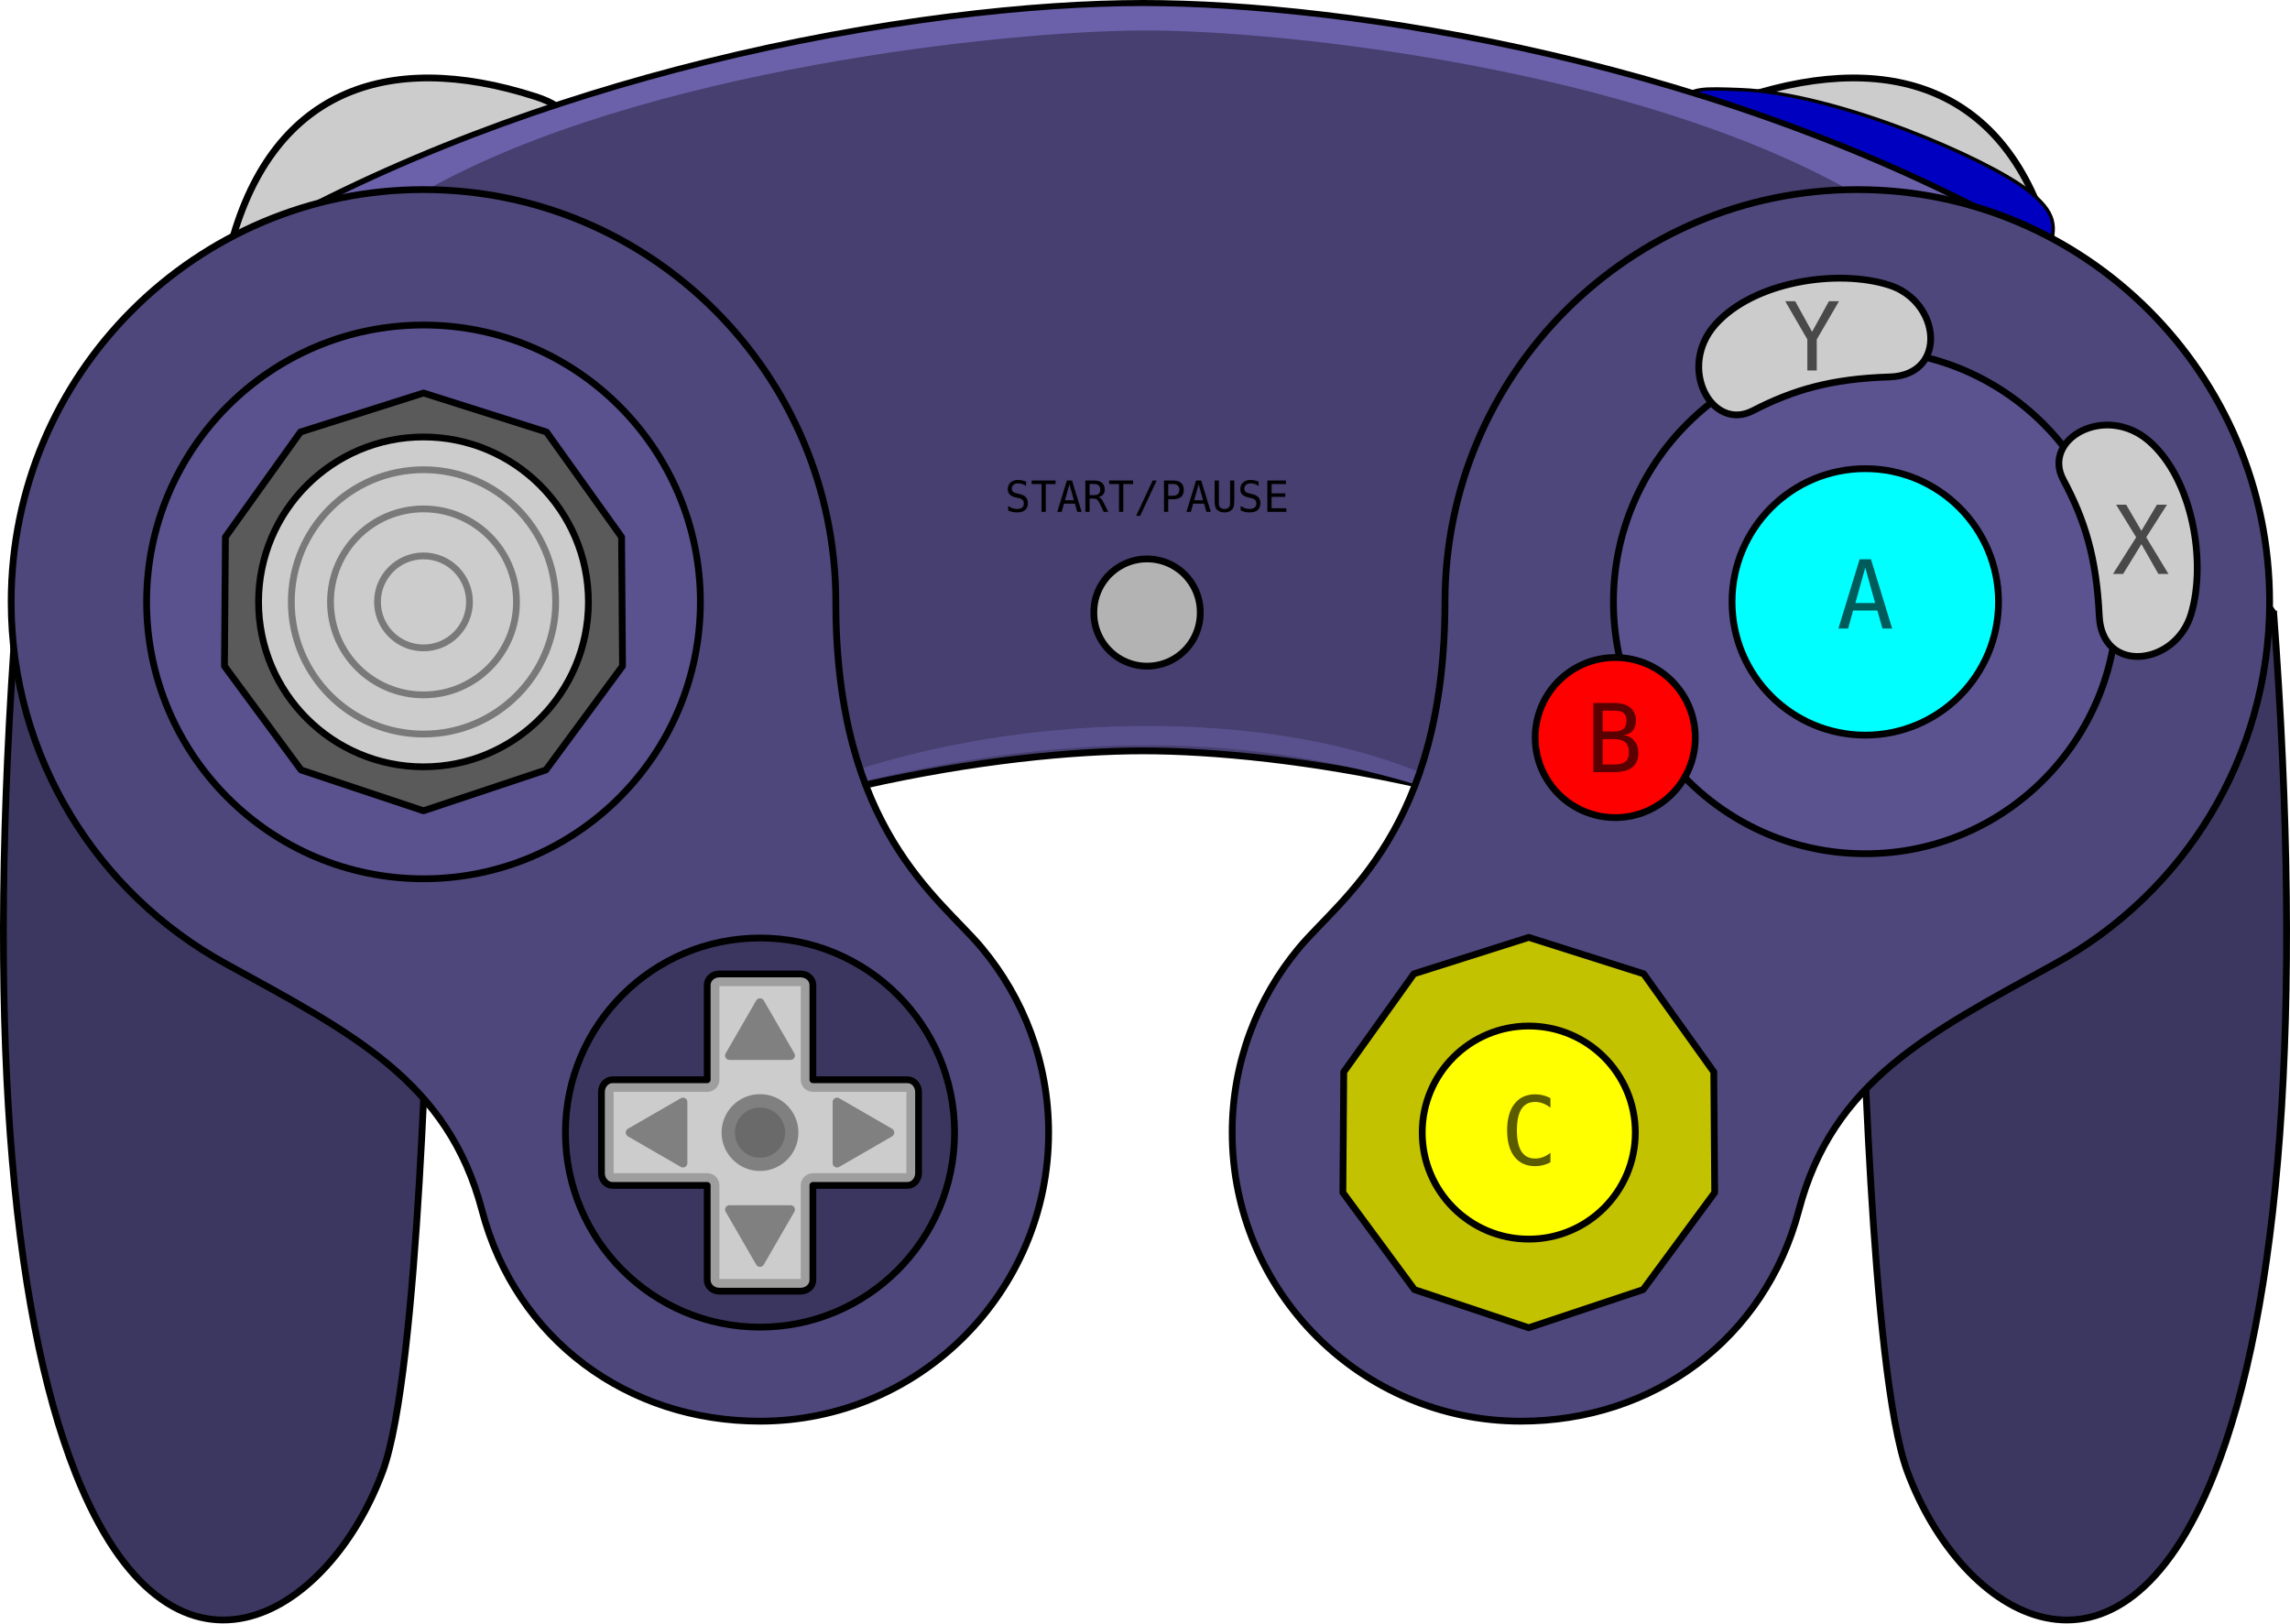
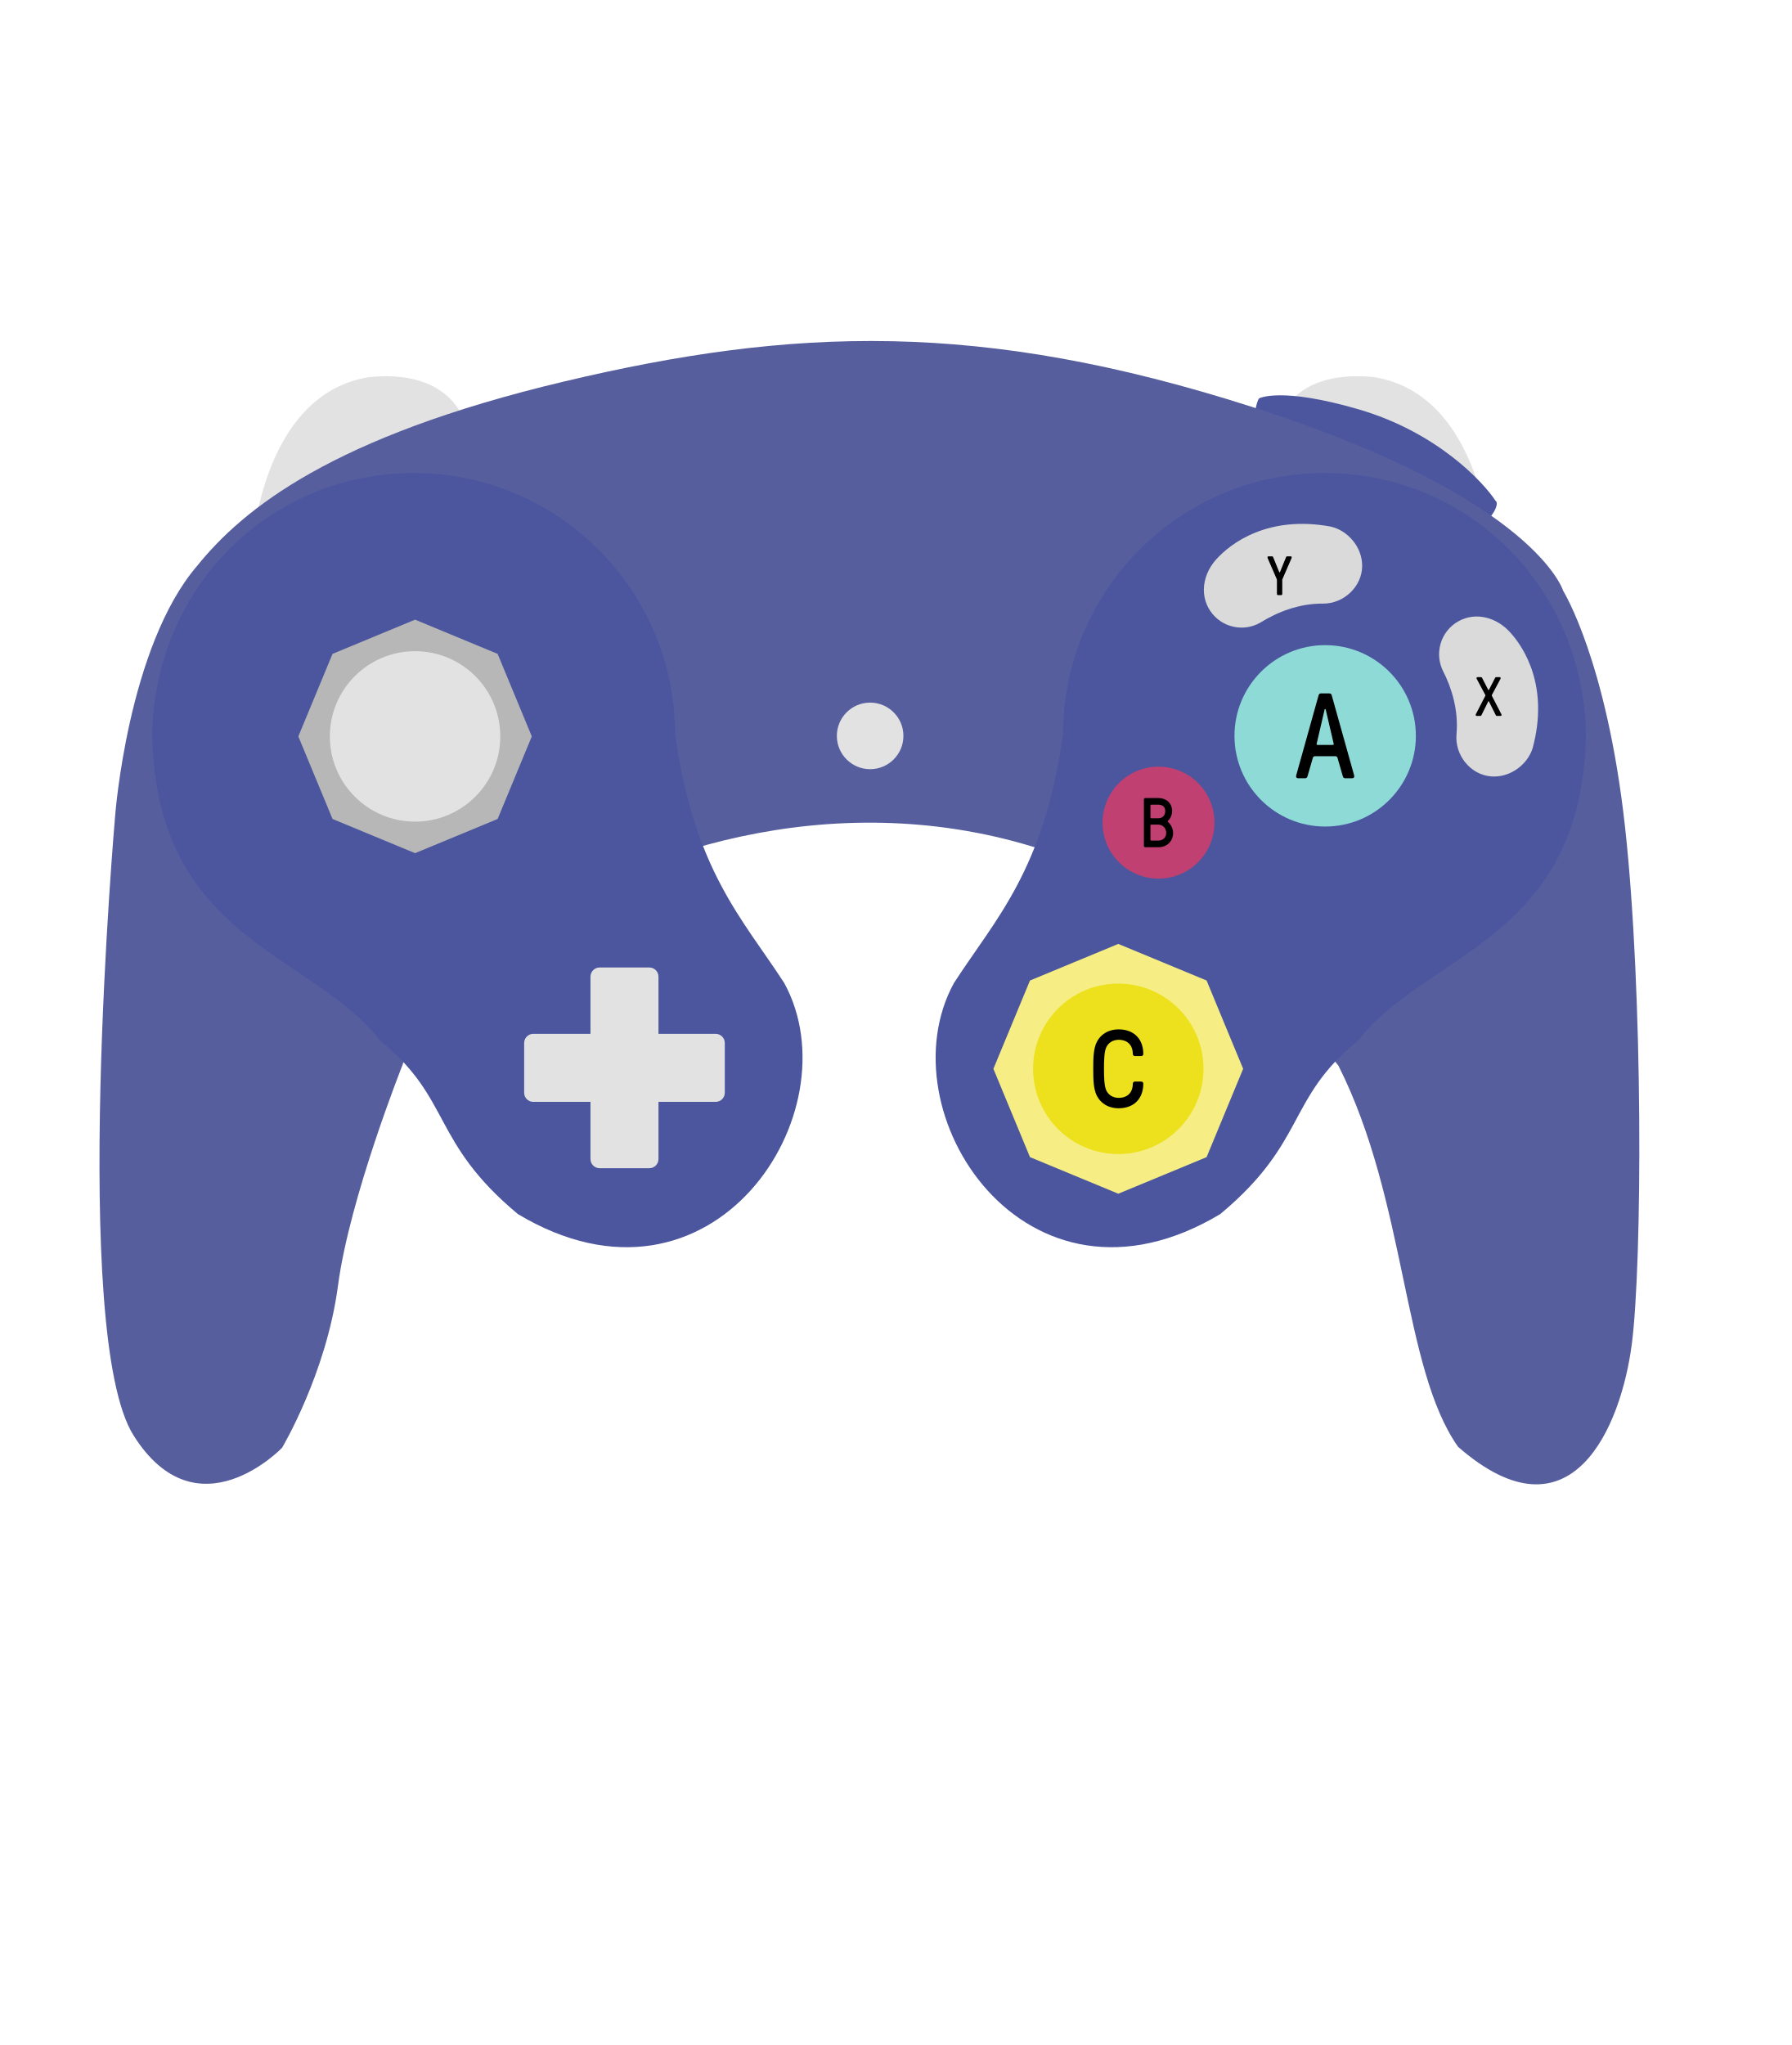
- <svg xmlns="http://www.w3.org/2000/svg" width="675.185" height="478.661" id="svg2" version="1.0" style="display:inline">
-   <defs id="defs4">
-     <linearGradient id="linearGradient3287">
-       <stop style="stop-color:#4d4d4d;stop-opacity:1;" offset="0" id="stop3289" />
-       <stop style="stop-color:#4d4d4d;stop-opacity:0;" offset="1" id="stop3291" />
-     </linearGradient>
-     <clipPath id="clp43">
-       <path id="path17725" d="M 564.1,1054.8 L 660,1054.8 L 660,1081 L 564.1,1081 L 564.1,1054.8 z" />
-     </clipPath>
-     <clipPath id="clp44">
-       <path id="path17731" d="M 570.68,1072.3 L 570.67,1063 L 578.78,1058.3 L 578.78,1061.2 L 573.17,1064.4 L 573.17,1070.8 L 570.68,1072.3" />
-     </clipPath>
-     <clipPath id="clp38">
-       <path id="path17691" d="M 564.1,1054.8 L 660,1054.8 L 660,1081 L 564.1,1081 L 564.1,1054.8 z" />
-     </clipPath>
-     <clipPath id="clp39">
-       <path id="path17697" d="M 578.75,1067.6 L 574.98,1069.8 L 578.75,1072 L 582.29,1069.9 L 586.57,1072.4 L 586.84,1072.3 L 578.75,1067.6" />
-     </clipPath>
-     <clipPath id="clp33">
-       <path id="path17657" d="M 564.1,1054.8 L 660,1054.8 L 660,1081 L 564.1,1081 L 564.1,1054.8 z" />
-     </clipPath>
-     <clipPath id="clp34">
-       <path id="path17663" d="M 578.75,1067.6 L 586.84,1072.3 L 586.84,1063 L 578.78,1058.3 L 578.78,1061.2 L 584.38,1064.4 L 584.38,1067.8 L 582.55,1066.7 L 582.55,1065.4 L 578.75,1063.3 L 578.75,1067.6" />
-     </clipPath>
-     <clipPath id="clp28">
-       <path id="path17623" d="M 564.1,1054.8 L 660,1054.8 L 660,1081 L 564.1,1081 L 564.1,1054.8 z" />
-     </clipPath>
-     <clipPath id="clp29">
-       <path id="path17629" d="M 578.75,1063.3 L 578.75,1067.6 L 574.98,1069.8 L 574.98,1065.4 L 578.75,1063.3" />
-     </clipPath>
-     <clipPath id="clp23">
-       <path id="path17589" d="M 564.1,1054.8 L 660,1054.8 L 660,1081 L 564.1,1081 L 564.1,1054.8 z" />
-     </clipPath>
-     <clipPath id="clp24">
-       <path id="path17595" d="M 584.38,1064.4 L 584.38,1067.8 L 584.1,1067.6 L 584.1,1064.5 L 584.38,1064.4" />
-     </clipPath>
-     <clipPath id="clp18">
-       <path id="path17555" d="M 564.1,1054.8 L 660,1054.8 L 660,1081 L 564.1,1081 L 564.1,1054.8 z" />
-     </clipPath>
-     <clipPath id="clp19">
-       <path id="path17561" d="M 573.17,1064.4 L 578.78,1061.2 L 584.38,1064.4 L 584.1,1064.6 L 578.75,1061.5 L 573.45,1064.6 L 573.17,1064.4" />
-     </clipPath>
-     <clipPath id="clp13">
-       <path id="path17521" d="M 564.1,1054.8 L 660,1054.8 L 660,1081 L 564.1,1081 L 564.1,1054.8 z" />
-     </clipPath>
-     <clipPath id="clp14">
-       <path id="path17527" d="M 584.85,1073.4 L 578.74,1077 L 570.68,1072.3 L 573.17,1070.8 L 578.76,1074.1 L 582.39,1072 L 584.85,1073.4" />
-     </clipPath>
-     <clipPath id="clp8">
-       <path id="path17485" d="M 564.1,1054.8 L 660,1054.8 L 660,1081 L 564.1,1081 L 564.1,1054.8 z" />
-     </clipPath>
-     <clipPath id="clp9">
-       <path id="path17491" d="M 582.39,1071.7 L 578.76,1073.8 L 578.76,1074.1 L 582.39,1072 L 582.39,1071.7" />
-     </clipPath>
-     <clipPath id="clipPath107145">
-       <path d="M 564.1,1054.8 L 660,1054.8 L 660,1081 L 564.1,1081 L 564.1,1054.8 z" id="path107147" />
-     </clipPath>
-     <clipPath id="clipPath107115">
-       <path d="M 564.1,1054.8 L 660,1054.8 L 660,1081 L 564.1,1081 L 564.1,1054.8 z" id="path107117" />
-     </clipPath>
-     <clipPath id="clipPath107100">
-       <path d="M 564.1,1054.8 L 660,1054.8 L 660,1081 L 564.1,1081 L 564.1,1054.8 z" id="path107102" />
-     </clipPath>
-     <clipPath id="clipPath107085">
-       <path d="M 564.1,1054.8 L 660,1054.8 L 660,1081 L 564.1,1081 L 564.1,1054.8 z" id="path107087" />
-     </clipPath>
-     <clipPath id="clipPath107054">
-       <path d="M 564.1,1054.8 L 660,1054.8 L 660,1081 L 564.1,1081 L 564.1,1054.8 z" id="path107056" />
-     </clipPath>
-   </defs>
-   <g id="layer1" style="display:inline" transform="translate(-42.97957,-252.9308)">
-     <path id="path2516" d="M 713.314,433.027 C 722.362,553.661 715.037,638.996 695.833,687.447 C 667.725,758.361 621.371,730.004 605.358,686.844 C 594.406,657.324 592.088,540.274 591.485,531.83 C 590.882,523.386 713.917,433.631 713.314,433.027 z" style="fill:#3c3760;fill-opacity:1;fill-rule:evenodd;stroke:#000000;stroke-width:2;stroke-linecap:butt;stroke-linejoin:miter;stroke-miterlimit:4;stroke-dasharray:none;stroke-opacity:1" />
-     <path style="fill:#cccccc;fill-opacity:1;fill-rule:evenodd;stroke:#000000;stroke-width:2;stroke-linecap:butt;stroke-linejoin:miter;stroke-miterlimit:4;stroke-dasharray:none;stroke-opacity:1" d="M 110.588,326.872 C 122.353,279.813 156.863,267.264 200.784,281.382 C 244.706,295.499 112.157,326.872 110.588,326.872 z" id="path3209" />
-     <path id="path3273" d="M 648.132,326.872 C 636.367,279.813 601.857,267.264 557.935,281.382 C 514.014,295.499 646.563,326.872 648.132,326.872 z" style="fill:#cccccc;fill-opacity:1;fill-rule:evenodd;stroke:#000000;stroke-width:2;stroke-linecap:butt;stroke-linejoin:miter;stroke-miterlimit:4;stroke-dasharray:none;stroke-opacity:1" />
-     <path style="fill:#0000c0;fill-opacity:1;fill-rule:evenodd;stroke:#000000;stroke-width:1;stroke-linecap:butt;stroke-linejoin:miter;stroke-miterlimit:4;stroke-dasharray:none;stroke-opacity:1" d="M 539.083,282.804 C 541.144,278.737 545.3,278.959 556.073,279.353 C 584.572,280.396 629.28,299.84 641.123,309.238 C 648.968,315.462 649.796,319.638 646.6,327.86 L 539.083,282.804 z" id="path3275" />
-     <path id="path3211" style="fill:#463f6f;fill-opacity:1;fill-rule:evenodd;stroke:#000000;stroke-width:2;stroke-linecap:butt;stroke-linejoin:miter;stroke-miterlimit:4;stroke-dasharray:none;stroke-opacity:1" d="M 115.294,324.519 L 198.471,521.382 C 261.741,485.871 338.853,474.323 380,474.323 C 421.147,474.323 497.83,485.63 561.529,521.382 L 644.706,324.519 C 551.819,270.891 440,253.931 380,253.931 C 348.157,253.931 301.541,258.81 251.011,271.352 C 206.331,282.441 158.59,299.522 115.294,324.519 z" />
-     <path style="fill:#59518e;fill-opacity:1;fill-rule:evenodd;stroke:none;stroke-width:1px;stroke-linecap:butt;stroke-linejoin:miter;stroke-opacity:1" d="M 283.12,486.954 C 348.115,469.515 406.476,466.709 466.185,486.028 L 469.391,484.106 C 419.994,460.039 338.493,462.338 282.435,484.667 L 283.12,486.954 z" id="path3610" />
-     <path d="M 115.294,325.303 L 168.667,308.967 C 231.937,273.456 339.638,261.909 380.784,261.909 C 421.931,261.909 524.496,273.215 588.196,308.967 L 644.706,325.303 C 551.819,271.675 440,254.715 380,254.715 C 348.157,254.715 301.541,259.594 251.011,272.136 C 206.331,283.226 158.59,300.307 115.294,325.303 z" style="fill:#6b61ab;fill-opacity:1;fill-rule:evenodd;stroke:none;stroke-width:2;stroke-linecap:butt;stroke-linejoin:miter;stroke-miterlimit:4;stroke-dasharray:none;stroke-opacity:1" id="path3319" />
-     <path style="fill:#3c3760;fill-opacity:1;fill-rule:evenodd;stroke:#000000;stroke-width:2;stroke-linecap:butt;stroke-linejoin:miter;stroke-miterlimit:4;stroke-dasharray:none;stroke-opacity:1" d="M 47.83,433.027 C 38.783,553.661 46.107,638.996 65.311,687.447 C 93.419,758.361 139.773,730.004 155.786,686.844 C 166.738,657.324 169.056,540.274 169.659,531.83 C 170.262,523.386 47.227,433.631 47.83,433.027 z" id="path3241" />
-     <path d="M 649.029,537.012 C 611.413,557.688 583.359,571.703 573.344,609.795 C 563.328,647.886 530.406,671.97 491.373,671.97 C 444.398,671.97 406.275,633.846 406.275,586.872 C 406.275,566.175 413.676,547.196 425.974,532.439 C 438.273,517.682 469.02,497.507 469.02,430.401 C 469.02,363.296 523.482,308.833 590.588,308.833 C 657.694,308.833 712.157,363.296 712.157,430.401 C 712.157,476.33 686.645,516.336 649.029,537.012 z" style="fill:#4e477c;fill-opacity:1;fill-rule:evenodd;stroke:#000000;stroke-width:2;stroke-linecap:round;stroke-linejoin:round;stroke-miterlimit:4;stroke-dasharray:none;stroke-opacity:1" id="path3263" />
-     <path id="path3187" style="fill:#4e477c;fill-opacity:1;fill-rule:evenodd;stroke:#000000;stroke-width:2;stroke-linecap:round;stroke-linejoin:round;stroke-miterlimit:4;stroke-dasharray:none;stroke-opacity:1" d="M 109.402,537.012 C 147.018,557.688 175.072,571.703 185.088,609.795 C 195.103,647.886 228.026,671.97 267.059,671.97 C 314.033,671.97 352.157,633.846 352.157,586.872 C 352.157,566.175 344.756,547.196 332.457,532.439 C 320.159,517.682 289.412,497.507 289.412,430.401 C 289.412,363.296 234.949,308.833 167.843,308.833 C 100.737,308.833 46.275,363.296 46.275,430.401 C 46.275,476.33 71.786,516.336 109.402,537.012 z" />
-     <path transform="matrix(0.6715375,0,0,0.6715375,60.39714,137.1572)" d="M 281.569,436.676 A 121.569,121.569 0 1 1 38.431,436.676 A 121.569,121.569 0 1 1 281.569,436.676 z" id="path3191" style="opacity:1;fill:#5a518f;fill-opacity:1;fill-rule:evenodd;stroke:#000000;stroke-width:2.978;stroke-linecap:round;stroke-linejoin:round;stroke-miterlimit:4;stroke-dasharray:none;stroke-opacity:1" />
-     <path transform="matrix(0.6741443,0,0,0.6741443,82.26396,191.7643)" d="M 359.216,586.088 A 85.098,85.098 0 1 1 189.02,586.088 A 85.098,85.098 0 1 1 359.216,586.088 z" id="path3193" style="opacity:1;fill:#3b365f;fill-opacity:1;fill-rule:evenodd;stroke:#000000;stroke-width:2.967;stroke-linecap:round;stroke-linejoin:round;stroke-miterlimit:4;stroke-dasharray:none;stroke-opacity:1" />
-     <path style="opacity:1;fill:#5b5290;fill-opacity:1;fill-rule:evenodd;stroke:#000000;stroke-width:3.274;stroke-linecap:round;stroke-linejoin:round;stroke-miterlimit:4;stroke-dasharray:none;stroke-opacity:1" id="path3199" d="M 281.569,436.676 A 121.569,121.569 0 1 1 38.431,436.676 A 121.569,121.569 0 1 1 281.569,436.676 z" transform="matrix(-0.6108065,0,0,0.6108065,690.6702,163.6769)" />
-     <path transform="matrix(-0.3231504,0,0,0.3231504,644.6453,289.2894)" d="M 281.569,436.676 A 121.569,121.569 0 1 1 38.431,436.676 A 121.569,121.569 0 1 1 281.569,436.676 z" id="path3203" style="opacity:1;fill:#00ffff;fill-opacity:1;fill-rule:evenodd;stroke:#000000;stroke-width:6.189;stroke-linecap:round;stroke-linejoin:round;stroke-miterlimit:4;stroke-dasharray:none;stroke-opacity:1" />
-     <path style="opacity:1;fill:#ff0000;fill-opacity:1;fill-rule:evenodd;stroke:#000000;stroke-width:10.303;stroke-linecap:round;stroke-linejoin:round;stroke-miterlimit:4;stroke-dasharray:none;stroke-opacity:1" id="path3205" d="M 281.569,436.676 A 121.569,121.569 0 1 1 38.431,436.676 A 121.569,121.569 0 1 1 281.569,436.676 z" transform="matrix(-0.1941182,0,0,0.1941182,550.2746,385.6347)" />
-     <path style="opacity:1;fill:#b3b3b3;fill-opacity:1;fill-rule:evenodd;stroke:#000000;stroke-width:2.1;stroke-linecap:round;stroke-linejoin:round;stroke-miterlimit:4;stroke-dasharray:none;stroke-opacity:1" id="path3207" d="M 383.529,410.009 A 16.471,16.471 0 1 1 350.588,410.009 A 16.471,16.471 0 1 1 383.529,410.009 z" transform="matrix(0.952381,0,0,0.952381,31.59664,43.05366)" />
-     <path style="fill:#cccccc;fill-opacity:1;fill-rule:evenodd;stroke:#000000;stroke-width:2;stroke-linecap:round;stroke-linejoin:round;stroke-miterlimit:4;stroke-dasharray:none;stroke-opacity:1" d="M 600.141,364.067 C 617.364,363.518 615.177,341.761 599.904,336.963 C 584.631,332.166 560.055,335.911 548.732,348.608 C 537.409,361.305 547.69,380.26 559.749,374.052 C 571.808,367.843 582.917,364.617 600.141,364.067 z" id="path3232" />
-     <path style="opacity:1;fill:#5a5a5a;fill-opacity:1;fill-rule:evenodd;stroke:#000000;stroke-width:3.223;stroke-linecap:round;stroke-linejoin:round;stroke-miterlimit:4;stroke-dasharray:none;stroke-opacity:1" id="path3243" d="M 262.443,428.689 L 243.923,487.15 L 194.046,522.829 L 132.723,523.282 L 83.377,486.871 L 63.997,428.689 L 83.377,370.507 L 132.723,334.096 L 194.046,334.548 L 243.923,370.227 L 262.443,428.689 z" transform="matrix(0,-0.6207128,0.6203526,0,-98.09504,531.7143)" />
-     <path transform="matrix(0,-0.5800062,0.5794667,0,245.3146,681.5407)" d="M 262.443,428.689 L 243.923,487.15 L 194.046,522.829 L 132.723,523.282 L 83.377,486.871 L 63.997,428.689 L 83.377,370.507 L 132.723,334.096 L 194.046,334.548 L 243.923,370.227 L 262.443,428.689 z" id="path3245" style="opacity:1;fill:#c2c200;fill-opacity:1;fill-rule:evenodd;stroke:#000000;stroke-width:3.45;stroke-linecap:round;stroke-linejoin:round;stroke-miterlimit:4;stroke-dasharray:none;stroke-opacity:1" />
-     <path style="opacity:1;fill:#ffff00;fill-opacity:1;fill-rule:evenodd;stroke:#000000;stroke-width:5.417;stroke-linecap:round;stroke-linejoin:round;stroke-miterlimit:4;stroke-dasharray:none;stroke-opacity:1" id="path3247" d="M 359.216,586.088 A 85.098,85.098 0 1 1 189.02,586.088 A 85.098,85.098 0 1 1 359.216,586.088 z" transform="matrix(-0.3691775,0,0,0.3691775,594.9236,370.5016)" />
-     <path transform="matrix(0.4,0,0,0.4,103.8431,255.731)" d="M 281.569,436.676 A 121.569,121.569 0 1 1 38.431,436.676 A 121.569,121.569 0 1 1 281.569,436.676 z" id="path3258" style="opacity:1;fill:#cccccc;fill-opacity:1;fill-rule:evenodd;stroke:#000000;stroke-width:5;stroke-linecap:round;stroke-linejoin:round;stroke-miterlimit:4;stroke-dasharray:none;stroke-opacity:1" />
-     <path style="opacity:1;fill:none;fill-opacity:1;fill-rule:evenodd;stroke:#797979;stroke-width:6.239;stroke-linecap:round;stroke-linejoin:round;stroke-miterlimit:4;stroke-dasharray:none;stroke-opacity:1" id="path3295" d="M 281.569,436.676 A 121.569,121.569 0 1 1 38.431,436.676 A 121.569,121.569 0 1 1 281.569,436.676 z" transform="matrix(0.3205567,0,0,0.3205567,116.5541,290.422)" />
-     <path transform="matrix(0.2255379,0,0,0.2255379,131.7571,331.9144)" d="M 281.569,436.676 A 121.569,121.569 0 1 1 38.431,436.676 A 121.569,121.569 0 1 1 281.569,436.676 z" id="path3297" style="opacity:1;fill:none;fill-opacity:1;fill-rule:evenodd;stroke:#797979;stroke-width:8.868;stroke-linecap:round;stroke-linejoin:round;stroke-miterlimit:4;stroke-dasharray:none;stroke-opacity:1" />
-     <path style="opacity:1;fill:none;fill-opacity:1;fill-rule:evenodd;stroke:#797979;stroke-width:17.925;stroke-linecap:round;stroke-linejoin:round;stroke-miterlimit:4;stroke-dasharray:none;stroke-opacity:1" id="path3301" d="M 281.569,436.676 A 121.569,121.569 0 1 1 38.431,436.676 A 121.569,121.569 0 1 1 281.569,436.676 z" transform="matrix(0.1115734,0,0,0.1115734,149.9914,381.68)" />
-     <path style="font-size:28px;font-style:normal;font-variant:normal;font-weight:normal;font-stretch:normal;text-align:center;line-height:-200%;writing-mode:lr-tb;text-anchor:middle;fill:#000000;fill-opacity:0.641;stroke:none;stroke-width:3pt;stroke-linecap:butt;stroke-linejoin:miter;stroke-opacity:1;font-family:DejaVu Sans Mono;-inkscape-font-specification:DejaVu Sans Mono" d="M 592.934,420.276 L 590.022,430.721 L 595.846,430.721 L 592.934,420.276 M 591.266,417.842 L 594.616,417.842 L 600.864,438.255 L 598.007,438.255 L 596.503,432.936 L 589.352,432.936 L 587.876,438.255 L 585.018,438.255 L 591.266,417.842" id="text3303" />
-     <path style="font-size:28px;font-style:normal;font-variant:normal;font-weight:normal;font-stretch:normal;text-align:center;line-height:-200%;writing-mode:lr-tb;text-anchor:middle;fill:#000000;fill-opacity:0.641;stroke:none;stroke-width:3pt;stroke-linecap:butt;stroke-linejoin:miter;stroke-opacity:1;font-family:DejaVu Sans Mono;-inkscape-font-specification:DejaVu Sans Mono" d="M 515.531,470.859 L 515.531,478.338 L 518.799,478.338 C 520.403,478.338 521.547,478.06 522.23,477.504 C 522.914,476.939 523.256,476.014 523.256,474.729 C 523.256,473.398 522.896,472.423 522.176,471.803 C 521.456,471.174 520.33,470.859 518.799,470.859 L 515.531,470.859 M 515.531,462.465 L 515.531,468.617 L 518.744,468.617 C 520.075,468.617 521.036,468.362 521.629,467.852 C 522.23,467.341 522.531,466.516 522.531,465.377 C 522.531,464.347 522.235,463.604 521.642,463.149 C 521.059,462.693 520.093,462.465 518.744,462.465 L 515.531,462.465 M 512.756,460.195 L 518.799,460.195 C 520.886,460.195 522.495,460.647 523.625,461.549 C 524.755,462.451 525.32,463.727 525.32,465.377 C 525.32,466.626 525.019,467.61 524.418,468.33 C 523.825,469.05 522.932,469.501 521.738,469.684 C 523.078,469.884 524.126,470.458 524.883,471.406 C 525.648,472.345 526.031,473.544 526.031,475.002 C 526.031,476.852 525.425,478.251 524.213,479.199 C 523.001,480.138 521.196,480.607 518.799,480.607 L 512.756,480.607 L 512.756,460.195" id="text3307" />
-     <path style="font-size:28px;font-style:normal;font-variant:normal;font-weight:normal;font-stretch:normal;text-align:center;line-height:-200%;writing-mode:lr-tb;text-anchor:middle;fill:#000000;fill-opacity:0.641;stroke:none;stroke-width:3pt;stroke-linecap:butt;stroke-linejoin:miter;stroke-opacity:1;font-family:DejaVu Sans Mono;-inkscape-font-specification:DejaVu Sans Mono" d="M 569.339,341.754 L 572.278,341.754 L 577.255,350.764 L 582.218,341.754 L 585.185,341.754 L 578.636,353.006 L 578.636,362.166 L 575.86,362.166 L 575.86,353.006 L 569.339,341.754" id="text3311" />
-     <path id="path3237" d="M 661.929,434.593 C 662.75,451.806 684.47,449.276 689.026,433.929 C 693.582,418.582 689.45,394.068 676.576,382.947 C 663.701,371.826 644.911,382.404 651.309,394.364 C 657.707,406.324 661.108,417.38 661.929,434.593 z" style="fill:#cccccc;fill-opacity:1;fill-rule:evenodd;stroke:#000000;stroke-width:2;stroke-linecap:round;stroke-linejoin:round;stroke-miterlimit:4;stroke-dasharray:none;stroke-opacity:1" />
-     <path style="font-size:28px;font-style:normal;font-variant:normal;font-weight:normal;font-stretch:normal;text-align:center;line-height:-200%;writing-mode:lr-tb;text-anchor:middle;fill:#000000;fill-opacity:0.641;stroke:none;stroke-width:3pt;stroke-linecap:butt;stroke-linejoin:miter;stroke-opacity:1;font-family:DejaVu Sans Mono;-inkscape-font-specification:DejaVu Sans Mono" d="M 666.904,401.75 L 669.871,401.75 L 674.355,409.448 L 678.921,401.75 L 681.888,401.75 L 675.777,411.348 L 682.326,422.163 L 679.359,422.163 L 674.355,413.372 L 668.955,422.163 L 665.974,422.163 L 672.81,411.348 L 666.904,401.75" id="text3315" />
-     <path style="fill:#9e9e9e;fill-opacity:1;fill-rule:evenodd;stroke:#000000;stroke-width:2;stroke-linecap:round;stroke-linejoin:round;stroke-miterlimit:4;stroke-dasharray:none;stroke-opacity:1" d="M 255.09,540.106 C 253.085,540.106 251.496,541.571 251.496,543.388 L 251.496,571.294 L 223.59,571.294 C 221.774,571.294 220.309,572.914 220.309,574.919 L 220.309,598.825 C 220.309,600.83 221.774,602.45 223.59,602.45 L 251.496,602.45 L 251.496,630.356 C 251.496,632.172 253.085,633.638 255.09,633.638 L 279.028,633.638 C 281.032,633.638 282.653,632.172 282.653,630.356 L 282.653,602.45 L 310.528,602.45 C 312.344,602.45 313.809,600.83 313.809,598.825 L 313.809,574.919 C 313.809,572.914 312.344,571.294 310.528,571.294 L 282.653,571.294 L 282.653,543.388 C 282.653,541.571 281.032,540.106 279.028,540.106 L 255.09,540.106 z" id="rect3249" />
-     <path style="fill:#cccccc;fill-opacity:1;fill-rule:evenodd;stroke:none;stroke-width:2;stroke-linecap:round;stroke-linejoin:round;stroke-miterlimit:4;stroke-dasharray:none;stroke-opacity:1" id="path4071" d="M 279.062,543.375 C 279.062,543.705 279.278,543.688 279.031,543.688 L 255.094,543.688 L 255.094,571.281 C 255.085,573.263 253.481,574.867 251.5,574.875 L 223.594,574.875 C 223.924,574.875 223.906,574.659 223.906,574.906 L 223.906,598.812 C 223.906,599.059 223.924,598.844 223.594,598.844 L 251.5,598.844 C 253.481,598.852 255.085,600.456 255.094,602.438 L 255.094,630.031 L 279.031,630.031 C 279.278,630.031 279.062,630.014 279.062,630.344 L 279.062,602.438 C 279.071,600.456 280.675,598.852 282.656,598.844 L 310.531,598.844 C 310.201,598.844 310.219,599.059 310.219,598.812 L 310.219,574.906 C 310.219,574.659 310.201,574.875 310.531,574.875 L 282.656,574.875 C 280.675,574.867 279.071,573.263 279.062,571.281 L 279.062,543.375 z" />
-     <path style="fill:#808080;fill-opacity:1;fill-rule:evenodd;stroke:none;stroke-width:2.792;stroke-linecap:round;stroke-linejoin:round;stroke-miterlimit:4;stroke-dasharray:none;stroke-opacity:1" id="path3254" d="M 281.191,588.156 A 15.812,15.812 0 1 1 249.567,588.156 A 15.812,15.812 0 1 1 281.191,588.156 z" transform="matrix(0.7164179,0,0,0.7164179,76.93657,165.5068)" />
-     <path style="fill:#808080;fill-opacity:1;fill-rule:evenodd;stroke:none;stroke-width:1;stroke-linecap:round;stroke-linejoin:round;stroke-miterlimit:4;stroke-opacity:1" d="M 266.988,547.282 C 266.552,547.304 266.158,547.546 265.939,547.923 L 256.934,563.523 C 256.703,563.922 256.703,564.414 256.934,564.813 C 257.164,565.212 257.59,565.457 258.051,565.457 L 276.067,565.457 C 276.528,565.457 276.953,565.212 277.184,564.813 C 277.414,564.414 277.414,563.922 277.184,563.523 L 268.173,547.923 C 267.93,547.503 267.472,547.256 266.988,547.282 z" id="path2449" />
-     <path id="path2452" d="M 266.988,626.462 C 266.552,626.439 266.158,626.198 265.939,625.821 L 256.934,610.221 C 256.703,609.822 256.703,609.33 256.934,608.931 C 257.164,608.532 257.59,608.287 258.051,608.287 L 276.067,608.287 C 276.528,608.287 276.953,608.532 277.184,608.931 C 277.414,609.33 277.414,609.822 277.184,610.221 L 268.173,625.821 C 267.93,626.24 267.472,626.488 266.988,626.462 z" style="fill:#808080;fill-opacity:1;fill-rule:evenodd;stroke:none;stroke-width:1;stroke-linecap:round;stroke-linejoin:round;stroke-miterlimit:4;stroke-opacity:1" />
-     <path id="path3230" d="M 306.649,586.801 C 306.626,586.365 306.385,585.971 306.008,585.752 L 290.408,576.747 C 290.009,576.516 289.517,576.517 289.118,576.747 C 288.719,576.977 288.474,577.403 288.474,577.864 L 288.474,595.88 C 288.474,596.341 288.719,596.766 289.118,596.997 C 289.517,597.227 290.009,597.227 290.408,596.997 L 306.008,587.986 C 306.427,587.743 306.675,587.285 306.649,586.801 z" style="fill:#808080;fill-opacity:1;fill-rule:evenodd;stroke:none;stroke-width:1;stroke-linecap:round;stroke-linejoin:round;stroke-miterlimit:4;stroke-opacity:1" />
-     <path style="fill:#808080;fill-opacity:1;fill-rule:evenodd;stroke:none;stroke-width:1;stroke-linecap:round;stroke-linejoin:round;stroke-miterlimit:4;stroke-opacity:1" d="M 227.469,586.801 C 227.491,586.365 227.732,585.971 228.11,585.752 L 243.71,576.747 C 244.109,576.516 244.601,576.517 245,576.747 C 245.398,576.977 245.644,577.403 245.644,577.864 L 245.644,595.88 C 245.644,596.341 245.398,596.766 245,596.997 C 244.601,597.227 244.109,597.227 243.71,596.997 L 228.11,587.986 C 227.69,587.743 227.443,587.285 227.469,586.801 z" id="path3233" />
-     <path style="font-size:12.663px;font-style:normal;font-variant:normal;font-weight:normal;font-stretch:normal;text-align:center;line-height:-200%;writing-mode:lr-tb;text-anchor:middle;fill:#000000;fill-opacity:1;stroke:none;stroke-width:3pt;stroke-linecap:butt;stroke-linejoin:miter;stroke-opacity:1;font-family:DejaVu Sans Mono;-inkscape-font-specification:DejaVu Sans Mono" d="M 345.51,394.924 L 345.51,396.192 C 345.131,395.949 344.749,395.765 344.366,395.641 C 343.987,395.518 343.604,395.456 343.216,395.456 C 342.627,395.456 342.161,395.594 341.819,395.87 C 341.477,396.142 341.306,396.511 341.306,396.977 C 341.306,397.385 341.417,397.696 341.639,397.911 C 341.866,398.125 342.287,398.304 342.901,398.449 L 343.556,398.597 C 344.422,398.799 345.052,399.116 345.448,399.549 C 345.844,399.982 346.042,400.571 346.042,401.317 C 346.042,402.195 345.77,402.865 345.226,403.327 C 344.681,403.789 343.89,404.019 342.851,404.019 C 342.418,404.019 341.984,403.972 341.547,403.877 C 341.11,403.787 340.671,403.648 340.23,403.463 L 340.23,402.134 C 340.704,402.435 341.151,402.655 341.571,402.795 C 341.996,402.935 342.423,403.005 342.851,403.005 C 343.482,403.005 343.972,402.865 344.323,402.585 C 344.673,402.301 344.848,401.905 344.848,401.398 C 344.848,400.936 344.727,400.584 344.484,400.341 C 344.245,400.097 343.826,399.91 343.228,399.778 L 342.561,399.623 C 341.703,399.43 341.081,399.137 340.693,398.745 C 340.306,398.354 340.112,397.828 340.112,397.169 C 340.112,396.344 340.388,395.685 340.941,395.19 C 341.497,394.691 342.235,394.442 343.154,394.442 C 343.509,394.442 343.882,394.483 344.273,394.566 C 344.665,394.644 345.077,394.764 345.51,394.924 M 347.161,394.609 L 354.203,394.609 L 354.203,395.66 L 351.316,395.66 L 351.316,403.84 L 350.061,403.84 L 350.061,395.66 L 347.161,395.66 L 347.161,394.609 M 358.296,395.71 L 356.979,400.433 L 359.613,400.433 L 358.296,395.71 M 357.542,394.609 L 359.057,394.609 L 361.882,403.84 L 360.59,403.84 L 359.91,401.435 L 356.676,401.435 L 356.009,403.84 L 354.716,403.84 L 357.542,394.609 M 366.804,399.481 C 367.126,399.564 367.4,399.72 367.626,399.951 C 367.853,400.178 368.136,400.633 368.474,401.317 L 369.729,403.84 L 368.387,403.84 L 367.286,401.509 C 366.969,400.846 366.683,400.419 366.427,400.229 C 366.176,400.036 365.846,399.939 365.438,399.939 L 364.244,399.939 L 364.244,403.84 L 362.989,403.84 L 362.989,394.609 L 365.561,394.609 C 366.575,394.609 367.352,394.838 367.892,395.295 C 368.432,395.753 368.702,396.414 368.702,397.28 C 368.702,397.89 368.535,398.389 368.202,398.776 C 367.872,399.16 367.406,399.395 366.804,399.481 M 364.244,395.635 L 364.244,398.912 L 365.611,398.912 C 366.209,398.912 366.654,398.778 366.946,398.51 C 367.239,398.242 367.385,397.832 367.385,397.28 C 367.385,396.748 367.229,396.342 366.915,396.062 C 366.606,395.778 366.155,395.635 365.561,395.635 L 364.244,395.635 M 370.013,394.609 L 377.056,394.609 L 377.056,395.66 L 374.168,395.66 L 374.168,403.84 L 372.913,403.84 L 372.913,395.66 L 370.013,395.66 L 370.013,394.609 M 382.837,394.609 L 384.011,394.609 L 379.152,405.015 L 377.971,405.015 L 382.837,394.609 M 387.424,395.635 L 387.424,399.104 L 388.871,399.104 C 389.448,399.104 389.898,398.951 390.219,398.646 C 390.545,398.341 390.708,397.915 390.708,397.367 C 390.708,396.818 390.547,396.394 390.225,396.093 C 389.904,395.788 389.452,395.635 388.871,395.635 L 387.424,395.635 M 386.175,394.609 L 388.871,394.609 C 389.902,394.609 390.683,394.844 391.215,395.314 C 391.746,395.78 392.012,396.464 392.012,397.367 C 392.012,398.278 391.746,398.966 391.215,399.432 C 390.687,399.897 389.906,400.13 388.871,400.13 L 387.424,400.13 L 387.424,403.84 L 386.175,403.84 L 386.175,394.609 M 396.384,395.71 L 395.067,400.433 L 397.7,400.433 L 396.384,395.71 M 395.629,394.609 L 397.144,394.609 L 399.97,403.84 L 398.677,403.84 L 397.997,401.435 L 394.764,401.435 L 394.096,403.84 L 392.804,403.84 L 395.629,394.609 M 401.101,400.297 L 401.101,394.609 L 402.356,394.609 L 402.356,400.866 C 402.356,401.315 402.369,401.637 402.393,401.831 C 402.418,402.02 402.461,402.167 402.523,402.27 C 402.655,402.513 402.845,402.696 403.092,402.82 C 403.343,402.944 403.646,403.005 404.001,403.005 C 404.36,403.005 404.663,402.944 404.91,402.82 C 405.157,402.696 405.349,402.513 405.485,402.27 C 405.547,402.167 405.59,402.02 405.615,401.831 C 405.639,401.641 405.652,401.324 405.652,400.878 L 405.652,394.609 L 406.901,394.609 L 406.901,400.297 C 406.901,401.241 406.841,401.913 406.721,402.313 C 406.606,402.709 406.404,403.036 406.115,403.296 C 405.843,403.539 405.532,403.721 405.182,403.84 C 404.832,403.96 404.438,404.019 404.001,404.019 C 403.568,404.019 403.177,403.96 402.826,403.84 C 402.476,403.721 402.163,403.539 401.886,403.296 C 401.602,403.04 401.4,402.711 401.28,402.307 C 401.161,401.899 401.101,401.229 401.101,400.297 M 414.067,394.924 L 414.067,396.192 C 413.688,395.949 413.306,395.765 412.923,395.641 C 412.544,395.518 412.16,395.456 411.773,395.456 C 411.183,395.456 410.718,395.594 410.376,395.87 C 410.033,396.142 409.862,396.511 409.862,396.977 C 409.862,397.385 409.974,397.696 410.196,397.911 C 410.423,398.125 410.843,398.304 411.458,398.449 L 412.113,398.597 C 412.979,398.799 413.609,399.116 414.005,399.549 C 414.401,399.982 414.599,400.571 414.599,401.317 C 414.599,402.195 414.326,402.865 413.782,403.327 C 413.238,403.789 412.447,404.019 411.408,404.019 C 410.975,404.019 410.54,403.972 410.104,403.877 C 409.667,403.787 409.228,403.648 408.787,403.463 L 408.787,402.134 C 409.261,402.435 409.708,402.655 410.128,402.795 C 410.553,402.935 410.979,403.005 411.408,403.005 C 412.039,403.005 412.529,402.865 412.88,402.585 C 413.23,402.301 413.405,401.905 413.405,401.398 C 413.405,400.936 413.284,400.584 413.04,400.341 C 412.801,400.097 412.383,399.91 411.785,399.778 L 411.118,399.623 C 410.26,399.43 409.638,399.137 409.25,398.745 C 408.863,398.354 408.669,397.828 408.669,397.169 C 408.669,396.344 408.945,395.685 409.498,395.19 C 410.054,394.691 410.792,394.442 411.711,394.442 C 412.066,394.442 412.439,394.483 412.83,394.566 C 413.222,394.644 413.634,394.764 414.067,394.924 M 416.645,394.609 L 422.123,394.609 L 422.123,395.66 L 417.894,395.66 L 417.894,398.393 L 421.938,398.393 L 421.938,399.444 L 417.894,399.444 L 417.894,402.789 L 422.241,402.789 L 422.241,403.84 L 416.645,403.84 L 416.645,394.609" id="text4027" />
-     <path style="font-size:28px;font-style:normal;font-variant:normal;font-weight:normal;font-stretch:normal;text-align:center;line-height:-200%;writing-mode:lr-tb;text-anchor:middle;fill:#000000;fill-opacity:0.641;stroke:none;stroke-width:3pt;stroke-linecap:butt;stroke-linejoin:miter;stroke-opacity:1;font-family:DejaVu Sans Mono;-inkscape-font-specification:DejaVu Sans Mono" d="M 500.11,595.652 C 499.408,596.026 498.688,596.304 497.95,596.486 C 497.212,596.677 496.428,596.773 495.599,596.773 C 492.983,596.773 490.95,595.848 489.501,593.998 C 488.061,592.147 487.341,589.545 487.341,586.191 C 487.341,582.855 488.065,580.257 489.515,578.398 C 490.973,576.53 493.001,575.595 495.599,575.595 C 496.428,575.595 497.212,575.691 497.95,575.882 C 498.688,576.065 499.408,576.343 500.11,576.716 L 500.11,579.546 C 499.436,578.99 498.711,578.567 497.936,578.275 C 497.162,577.983 496.382,577.837 495.599,577.837 C 493.803,577.837 492.459,578.53 491.565,579.916 C 490.672,581.301 490.225,583.393 490.225,586.191 C 490.225,588.98 490.672,591.067 491.565,592.453 C 492.459,593.838 493.803,594.531 495.599,594.531 C 496.401,594.531 497.184,594.385 497.95,594.093 C 498.725,593.802 499.445,593.378 500.11,592.822 L 500.11,595.652" id="text4053" />
-     <path transform="matrix(0.4684029,0,0,0.4684029,142.7545,311.3782)" d="M 281.191,588.156 A 15.812,15.812 0 1 1 249.567,588.156 A 15.812,15.812 0 1 1 281.191,588.156 z" id="path4073" style="fill:#6a6a6a;fill-opacity:1;fill-rule:evenodd;stroke:none;stroke-width:2.792;stroke-linecap:round;stroke-linejoin:round;stroke-miterlimit:4;stroke-dasharray:none;stroke-opacity:1" />
+ <svg xmlns="http://www.w3.org/2000/svg" xml:space="preserve" width="1973px" height="2252px" version="1.1" style="shape-rendering:geometricPrecision; text-rendering:geometricPrecision; image-rendering:optimizeQuality; fill-rule:evenodd; clip-rule:evenodd" viewBox="0 0 66095 75441" id="svg99">
+   <defs id="defs4" />
+   <g id="main" transform="translate(-1422.011,-20656.582)">
+     <path d="M 48401,36951 C 48401,36951 48490,34219 52103,34566 56188,35215 56446,41097 56446,41097 Z" id="right_trigger" style="fill:#c9c9cb;fill-opacity:0.528" />
+     <path d="M 47743,36007 C 47692,35843 47827,35370 47885,35349 47885,35349 48686,34922 51552,35758 54417,36595 56121,38402 56602,39132 56735,39212 56569,39669 56084,40034 55599,40400 47743,36007 47743,36007 Z" id="right_trigger_thing" style="fill:#4b569e" />
+     <path d="M 18749,36951 C 18749,36951 18660,34219 15047,34566 10962,35215 10704,41097 10704,41097 Z" id="left_trigger" style="fill:#c9c9cb;fill-opacity:0.528" />
+     <path d="M 50805,59971 C 53332,64990 53163,71124 55219,74031 59419,77698 61235,73248 61626,70258 62018,67268 62053,57266 61377,51148 60701,45030 59099,42458 59099,42458 59099,42458 58102,39076 47922,35766 47819,35732 47717,35699 47615,35667 37601,32460 30678,32725 22222,34733 13679,36762 10393,39428 8695,41532 6138,44511 5670,50751 5670,50751 5670,50751 3997,69866 6346,73604 8695,77341 11828,74067 11828,74067 11828,74067 13465,71326 13892,68087 14319,64847 16277,59935 16277,59935 18128,53635 37831,43446 50805,59971 Z" id="body" style="fill:#565E9E;" />
+     <path d="M 51517,59055 C 54033,55798 59811,55341 59935,47753 59846,42337 55617,38107 50289,38107 44962,38107 40643,42426 40643,47753 39935,52765 38167,54534 36619,56919 34020,61662 39255,69752 46445,65444 49648,62775 48883,61190 51517,59055 Z" id="right_handle" style="fill:#4b569e;fill-opacity:1" />
+     <path d="M 15457,59055 C 12941,55798 7163,55341 7039,47753 7128,42337 11357,38107 16685,38107 22012,38107 26331,42426 26331,47753 27039,52765 28807,54534 30356,56919 32954,61662 27720,69752 20529,65444 17326,62775 18091,61190 15457,59055 Z" id="left_handle" style="fill:#4b569e;fill-opacity:1" />
+     <polygon points="18259,44147 19782,44778 20413,46301 21043,47823 20413,49346 19782,50869 18259,51500 16736,52130 15214,51500 13691,50869 13060,49346 12429,47823 13060,46301 13691,44778 15214,44147 16736,43516 " id="left_analog_base" style="fill:#b7b7b7" />
+     <circle cx="16736" cy="47823" r="3144" id="left_analog" style="fill:#e2e2e3" />
+     <circle cx="33526" cy="47804" r="1228" id="middle_button" style="fill:#e2e2e3" />
+     <polygon points="44311,56153 45940,56828 46614,58457 47289,60086 46614,61715 45940,63344 44311,64019 42682,64693 41053,64019 39424,63344 38749,61715 38074,60086 38749,58457 39424,56828 41053,56153 42682,55478 " id="analog_base" style="fill:#f6ee84;fill-opacity:1" />
+     <circle cx="42682" cy="60086" r="3144" id="analog" style="fill:#ece11c;fill-opacity:1" />
+     <circle cx="50315" cy="47802" r="3346" id="a_button" style="fill:#8EDAD6" />
+     <circle cx="44166" cy="51004" r="2065" id="b_button" style="fill:#BF4071" />
+     <path d="M 50515,40082 C 48219,39659 46838,40683 46287,41301 46027,41592 45839,41989 45839,42418 45839,43188 46462,43809 47230,43809 47489,43809 47732,43738 47940,43615 48537,43243 49355,42915 50230,42924 50999,42932 51680,42296 51680,41528 51680,40827 51140,40220 50515,40082 Z" id="y_button" style="fill:#dadada;fill-opacity:1" />
+     <path d="M 57970,48255 C 58579,46002 57671,44542 57100,43942 56831,43659 56451,43439 56023,43404 55256,43341 54586,43911 54523,44677 54502,44936 54553,45184 54659,45401 54981,46026 55241,46868 55161,47740 55090,48505 55668,49236 56434,49298 57132,49356 57781,48867 57970,48255 Z" id="x_button" style="fill:#dadada;fill-opacity:1" />
+     <path d="M 23544,63752 H 25381 C 25566,63752 25717,63601 25717,63416 V 61305 H 27828 C 28013,61305 28164,61154 28164,60969 V 59132 C 28164,58947 28013,58795 27828,58795 H 25717 V 56685 C 25717,56500 25566,56348 25381,56348 H 23544 C 23359,56348 23208,56500 23208,56685 V 58795 H 21097 C 20912,58795 20761,58947 20761,59132 V 60969 C 20761,61154 20912,61305 21097,61305 H 23208 V 63416 C 23208,63601 23359,63752 23544,63752 Z" id="dpad" style="fill:#e2e2e3" />
+     <path d="M 42696,61541 C 43246,61541 43605,61201 43605,60627 43605,60587 43565,60555 43524,60555 H 43298 C 43254,60555 43217,60591 43217,60636 43217,60967 43015,61157 42696,61157 42486,61157 42320,61052 42239,60882 42162,60720 42154,60385 42154,60086 42154,59787 42162,59451 42239,59290 42320,59120 42486,59015 42696,59015 43015,59015 43217,59205 43217,59536 43217,59581 43254,59617 43298,59617 H 43524 C 43565,59617 43605,59585 43605,59544 43605,58970 43246,58631 42696,58631 42292,58631 42013,58837 41883,59108 41762,59362 41758,59710 41758,60086 41758,60462 41762,60809 41883,61064 42013,61335 42292,61541 42696,61541 Z" id="c" style="fill:#000000" />
+     <path d="M 43679,51912 H 44159 C 44463,51912 44704,51705 44704,51383 44704,51235 44626,51071 44520,50986 44499,50970 44499,50947 44520,50929 44608,50851 44668,50711 44668,50578 44668,50280 44447,50096 44159,50096 H 43679 C 43651,50096 43627,50119 43627,50148 V 51860 C 43627,51889 43651,51912 43679,51912 Z M 43895,50843 C 43879,50843 43869,50833 43869,50817 V 50368 C 43869,50353 43879,50342 43895,50342 H 44159 C 44307,50342 44414,50415 44414,50578 44414,50739 44312,50843 44159,50843 Z M 43895,51666 C 43879,51666 43869,51655 43869,51640 V 51103 C 43869,51084 43879,51077 43895,51077 H 44159 C 44323,51077 44450,51209 44450,51383 44450,51562 44318,51666 44159,51666 Z" id="b" style="fill:#000000" />
+     <path d="M 49317,49367 H 49577 C 49617,49367 49648,49340 49662,49300 L 49859,48616 C 49872,48576 49903,48553 49944,48553 H 50686 C 50726,48553 50762,48576 50771,48616 L 50968,49300 C 50981,49340 51012,49367 51053,49367 H 51312 C 51357,49367 51388,49336 51388,49305 51388,49278 51384,49260 51375,49229 L 50556,46303 C 50547,46263 50512,46236 50471,46236 H 50158 C 50118,46236 50082,46263 50073,46303 L 49255,49229 C 49246,49260 49241,49278 49241,49305 49241,49336 49273,49367 49317,49367 Z M 50037,48137 C 50011,48137 49993,48124 50002,48088 L 50292,46840 C 50297,46822 50301,46813 50310,46813 H 50319 C 50328,46813 50333,46822 50337,46840 L 50628,48088 C 50637,48124 50619,48137 50592,48137 Z" id="a" style="fill:#000000" />
+     <path d="M 48576,42611 H 48691 C 48713,42611 48732,42593 48732,42570 V 42037 L 49071,41254 C 49079,41234 49081,41225 49081,41215 49081,41195 49063,41180 49044,41180 H 48909 C 48891,41180 48879,41189 48871,41211 L 48650,41755 C 48646,41767 48642,41773 48633,41773 48625,41773 48621,41767 48617,41755 L 48396,41211 C 48388,41189 48376,41180 48358,41180 H 48223 C 48204,41180 48186,41195 48186,41215 48186,41225 48188,41234 48196,41254 L 48535,42037 V 42570 C 48535,42593 48554,42611 48576,42611 Z" id="y" style="fill:#000000" />
+     <path d="M 55905,47067 H 56044 C 56062,47067 56070,47061 56083,47036 L 56328,46541 C 56336,46525 56340,46521 56344,46521 56348,46521 56352,46525 56361,46541 L 56608,47036 C 56620,47061 56628,47067 56647,47067 H 56786 C 56806,47067 56823,47052 56823,47030 56823,47020 56820,47013 56812,46997 L 56469,46333 C 56463,46321 56461,46312 56461,46310 56461,46306 56463,46300 56467,46292 L 56780,45705 C 56786,45693 56790,45683 56790,45671 56790,45652 56773,45636 56753,45636 H 56622 C 56604,45636 56596,45642 56583,45667 L 56359,46102 C 56354,46110 56348,46118 56344,46118 56340,46118 56334,46110 56330,46102 L 56105,45667 C 56093,45642 56085,45636 56066,45636 H 55935 C 55915,45636 55899,45652 55899,45671 55899,45679 55901,45689 55909,45705 L 56222,46292 C 56226,46300 56228,46306 56228,46310 56228,46315 56226,46321 56220,46333 L 55878,46997 C 55870,47013 55868,47022 55868,47032 55868,47050 55884,47067 55905,47067 Z" id="x" style="fill:#000000;" />
  </g>
</svg>
